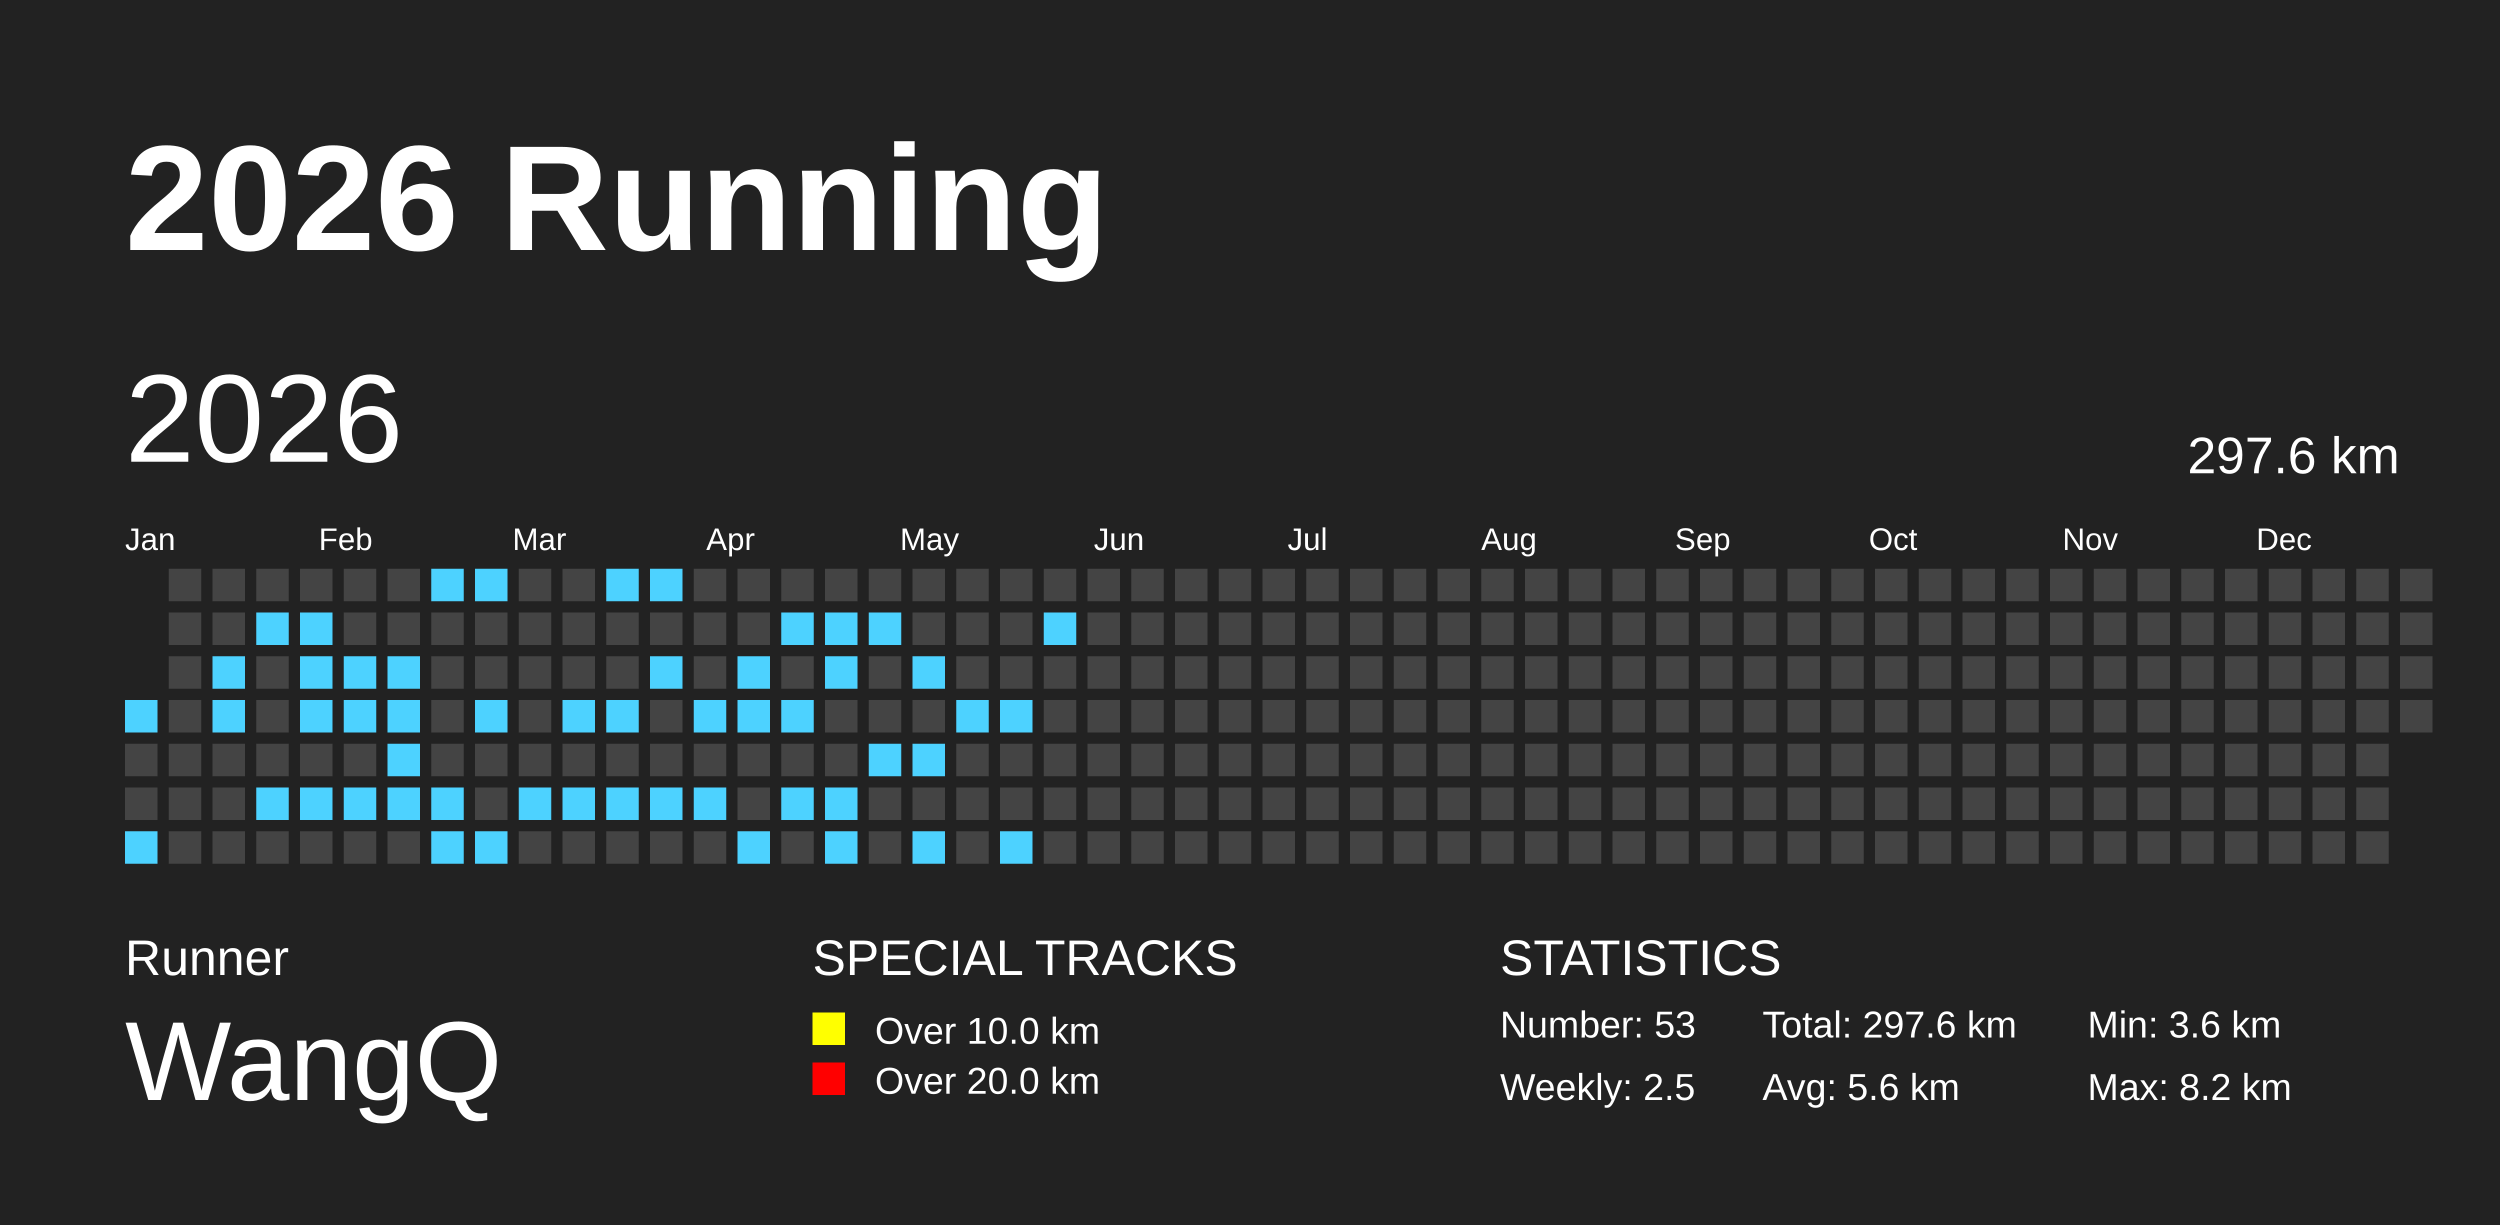
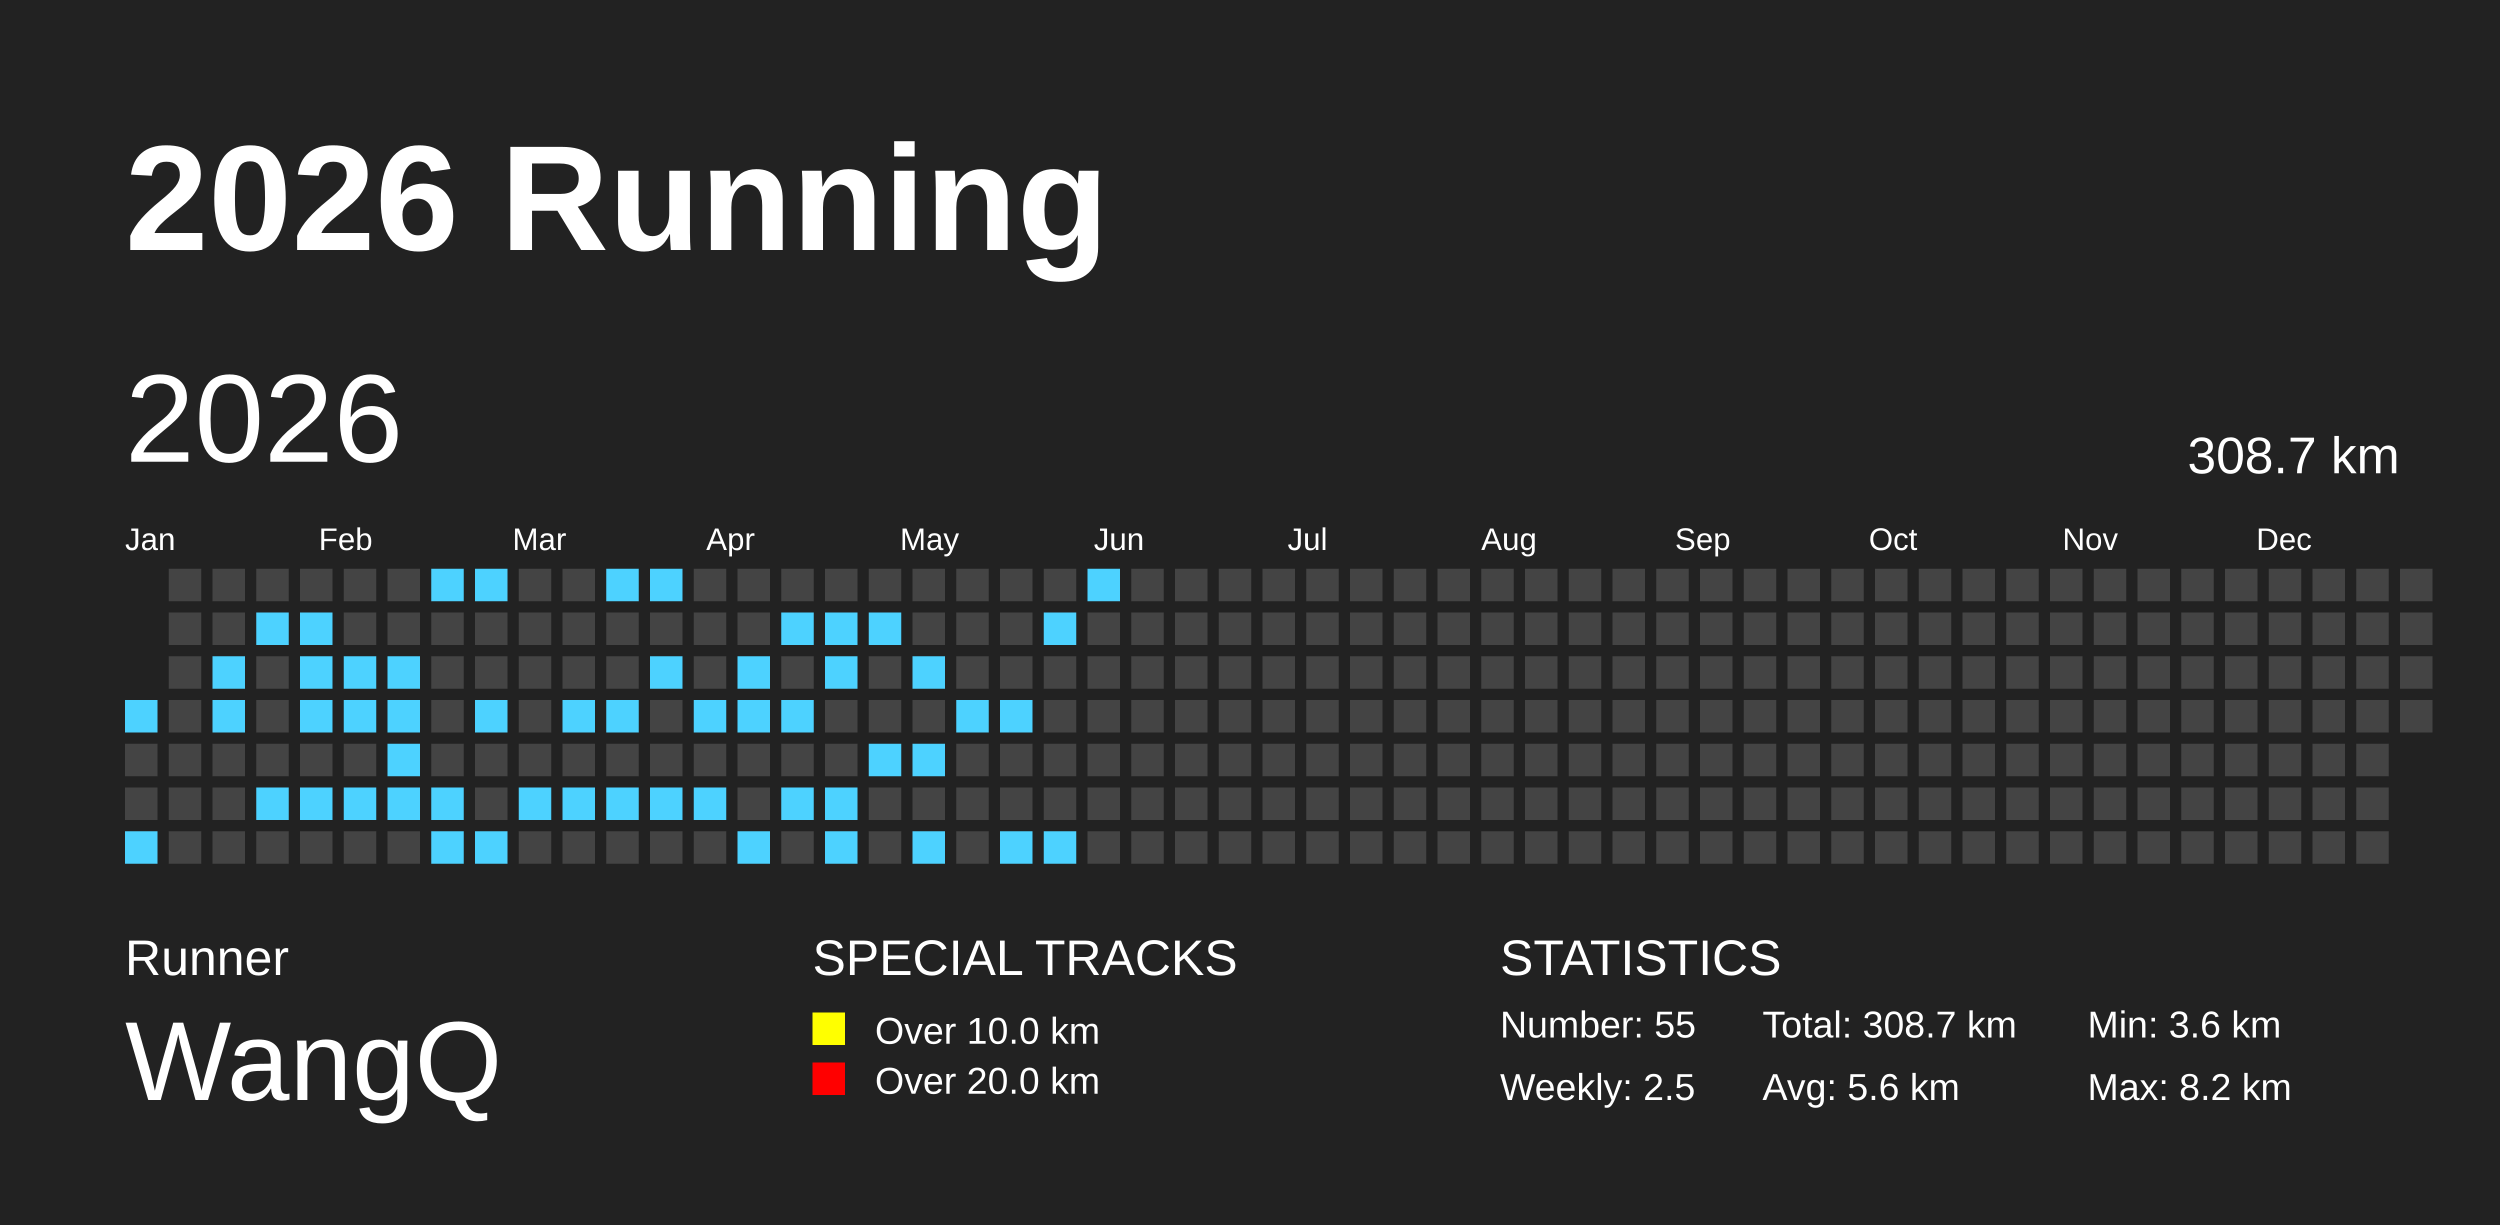
<svg xmlns="http://www.w3.org/2000/svg" baseProfile="full" height="98mm" version="1.1" viewBox="0,0,200,98" width="200mm">
  <defs />
  <rect fill="#222222" height="98" width="200" x="0" y="0" />
  <text fill="#FFFFFF" style="font-size:12px; font-family:Arial; font-weight:bold;" x="10" y="20">2026 Running</text>
  <text fill="#FFFFFF" style="font-size:4px; font-family:Arial" x="10" y="78">Runner</text>
  <text fill="#FFFFFF" style="font-size:9px; font-family:Arial" x="10" y="88">WangQ</text>
  <text fill="#FFFFFF" style="font-size:4px; font-family:Arial" x="65" y="78">SPECIAL TRACKS</text>
  <rect fill="yellow" height="2.6" width="2.6" x="65" y="81" />
  <text fill="#FFFFFF" style="font-size:3px; font-family:Arial" x="70" y="83.5">Over 10.0 km</text>
  <rect fill="red" height="2.6" width="2.6" x="65" y="85" />
  <text fill="#FFFFFF" style="font-size:3px; font-family:Arial" x="70" y="87.5">Over 20.0 km</text>
  <text fill="#FFFFFF" style="font-size:4px; font-family:Arial" x="120" y="78">STATISTICS</text>
-   <text fill="#FFFFFF" style="font-size:3px; font-family:Arial" x="120" y="83">Number: 53</text>
+   <text fill="#FFFFFF" style="font-size:3px; font-family:Arial" x="120" y="83">Number: 55</text>
  <text fill="#FFFFFF" style="font-size:3px; font-family:Arial" x="120" y="88">Weekly: 2.5</text>
-   <text fill="#FFFFFF" style="font-size:3px; font-family:Arial" x="141" y="83">Total: 297.6 km</text>
+   <text fill="#FFFFFF" style="font-size:3px; font-family:Arial" x="141" y="83">Total: 308.7 km</text>
  <text fill="#FFFFFF" style="font-size:3px; font-family:Arial" x="141" y="88">Avg: 5.6 km</text>
  <text fill="#FFFFFF" style="font-size:3px; font-family:Arial" x="167" y="83">Min: 3.6 km</text>
  <text fill="#FFFFFF" style="font-size:3px; font-family:Arial" x="167" y="88">Max: 8.2 km</text>
  <text dominant-baseline="hanging" fill="#FFFFFF" style="font-size:10.0px; font-family:Arial;" x="10" y="30">2026</text>
-   <text dominant-baseline="hanging" fill="#FFFFFF" style="font-size:4.125px; font-family:Arial;" x="175" y="35">297.6 km</text>
+   <text dominant-baseline="hanging" fill="#FFFFFF" style="font-size:4.125px; font-family:Arial;" x="175" y="35">308.7 km</text>
  <text fill="#FFFFFF" style="font-size:2.5px; font-family:Arial" x="10.0" y="44">Jan</text>
  <text fill="#FFFFFF" style="font-size:2.5px; font-family:Arial" x="25.5" y="44">Feb</text>
  <text fill="#FFFFFF" style="font-size:2.5px; font-family:Arial" x="41.0" y="44">Mar</text>
  <text fill="#FFFFFF" style="font-size:2.5px; font-family:Arial" x="56.5" y="44">Apr</text>
  <text fill="#FFFFFF" style="font-size:2.5px; font-family:Arial" x="72.0" y="44">May</text>
  <text fill="#FFFFFF" style="font-size:2.5px; font-family:Arial" x="87.5" y="44">Jun</text>
  <text fill="#FFFFFF" style="font-size:2.5px; font-family:Arial" x="103.0" y="44">Jul</text>
  <text fill="#FFFFFF" style="font-size:2.5px; font-family:Arial" x="118.5" y="44">Aug</text>
  <text fill="#FFFFFF" style="font-size:2.5px; font-family:Arial" x="134.0" y="44">Sep</text>
  <text fill="#FFFFFF" style="font-size:2.5px; font-family:Arial" x="149.5" y="44">Oct</text>
  <text fill="#FFFFFF" style="font-size:2.5px; font-family:Arial" x="165.0" y="44">Nov</text>
  <text fill="#FFFFFF" style="font-size:2.5px; font-family:Arial" x="180.5" y="44">Dec</text>
  <rect fill="#4DD2FF" height="2.6" width="2.6" x="10.0" y="56.0" />
  <rect fill="#444444" height="2.6" width="2.6" x="10.0" y="59.5" />
  <rect fill="#444444" height="2.6" width="2.6" x="10.0" y="63.0" />
  <rect fill="#4DD2FF" height="2.6" width="2.6" x="10.0" y="66.5" />
  <rect fill="#444444" height="2.6" width="2.6" x="13.5" y="45.5" />
  <rect fill="#444444" height="2.6" width="2.6" x="13.5" y="49.0" />
  <rect fill="#444444" height="2.6" width="2.6" x="13.5" y="52.5" />
  <rect fill="#444444" height="2.6" width="2.6" x="13.5" y="56.0" />
  <rect fill="#444444" height="2.6" width="2.6" x="13.5" y="59.5" />
  <rect fill="#444444" height="2.6" width="2.6" x="13.5" y="63.0" />
  <rect fill="#444444" height="2.6" width="2.6" x="13.5" y="66.5" />
  <rect fill="#444444" height="2.6" width="2.6" x="17.0" y="45.5" />
  <rect fill="#444444" height="2.6" width="2.6" x="17.0" y="49.0" />
  <rect fill="#4DD2FF" height="2.6" width="2.6" x="17.0" y="52.5" />
  <rect fill="#4DD2FF" height="2.6" width="2.6" x="17.0" y="56.0" />
  <rect fill="#444444" height="2.6" width="2.6" x="17.0" y="59.5" />
  <rect fill="#444444" height="2.6" width="2.6" x="17.0" y="63.0" />
  <rect fill="#444444" height="2.6" width="2.6" x="17.0" y="66.5" />
  <rect fill="#444444" height="2.6" width="2.6" x="20.5" y="45.5" />
  <rect fill="#4DD2FF" height="2.6" width="2.6" x="20.5" y="49.0" />
  <rect fill="#444444" height="2.6" width="2.6" x="20.5" y="52.5" />
  <rect fill="#444444" height="2.6" width="2.6" x="20.5" y="56.0" />
  <rect fill="#444444" height="2.6" width="2.6" x="20.5" y="59.5" />
  <rect fill="#4DD2FF" height="2.6" width="2.6" x="20.5" y="63.0" />
  <rect fill="#444444" height="2.6" width="2.6" x="20.5" y="66.5" />
  <rect fill="#444444" height="2.6" width="2.6" x="24.0" y="45.5" />
  <rect fill="#4DD2FF" height="2.6" width="2.6" x="24.0" y="49.0" />
  <rect fill="#4DD2FF" height="2.6" width="2.6" x="24.0" y="52.5" />
  <rect fill="#4DD2FF" height="2.6" width="2.6" x="24.0" y="56.0" />
  <rect fill="#444444" height="2.6" width="2.6" x="24.0" y="59.5" />
  <rect fill="#4DD2FF" height="2.6" width="2.6" x="24.0" y="63.0" />
  <rect fill="#444444" height="2.6" width="2.6" x="24.0" y="66.5" />
  <rect fill="#444444" height="2.6" width="2.6" x="27.5" y="45.5" />
  <rect fill="#444444" height="2.6" width="2.6" x="27.5" y="49.0" />
  <rect fill="#4DD2FF" height="2.6" width="2.6" x="27.5" y="52.5" />
  <rect fill="#4DD2FF" height="2.6" width="2.6" x="27.5" y="56.0" />
  <rect fill="#444444" height="2.6" width="2.6" x="27.5" y="59.5" />
  <rect fill="#4DD2FF" height="2.6" width="2.6" x="27.5" y="63.0" />
  <rect fill="#444444" height="2.6" width="2.6" x="27.5" y="66.5" />
  <rect fill="#444444" height="2.6" width="2.6" x="31.0" y="45.5" />
  <rect fill="#444444" height="2.6" width="2.6" x="31.0" y="49.0" />
  <rect fill="#4DD2FF" height="2.6" width="2.6" x="31.0" y="52.5" />
  <rect fill="#4DD2FF" height="2.6" width="2.6" x="31.0" y="56.0" />
  <rect fill="#4DD2FF" height="2.6" width="2.6" x="31.0" y="59.5" />
  <rect fill="#4DD2FF" height="2.6" width="2.6" x="31.0" y="63.0" />
  <rect fill="#444444" height="2.6" width="2.6" x="31.0" y="66.5" />
  <rect fill="#4DD2FF" height="2.6" width="2.6" x="34.5" y="45.5" />
  <rect fill="#444444" height="2.6" width="2.6" x="34.5" y="49.0" />
  <rect fill="#444444" height="2.6" width="2.6" x="34.5" y="52.5" />
  <rect fill="#444444" height="2.6" width="2.6" x="34.5" y="56.0" />
  <rect fill="#444444" height="2.6" width="2.6" x="34.5" y="59.5" />
  <rect fill="#4DD2FF" height="2.6" width="2.6" x="34.5" y="63.0" />
  <rect fill="#4DD2FF" height="2.6" width="2.6" x="34.5" y="66.5" />
  <rect fill="#4DD2FF" height="2.6" width="2.6" x="38.0" y="45.5" />
  <rect fill="#444444" height="2.6" width="2.6" x="38.0" y="49.0" />
  <rect fill="#444444" height="2.6" width="2.6" x="38.0" y="52.5" />
  <rect fill="#4DD2FF" height="2.6" width="2.6" x="38.0" y="56.0" />
  <rect fill="#444444" height="2.6" width="2.6" x="38.0" y="59.5" />
  <rect fill="#444444" height="2.6" width="2.6" x="38.0" y="63.0" />
  <rect fill="#4DD2FF" height="2.6" width="2.6" x="38.0" y="66.5" />
  <rect fill="#444444" height="2.6" width="2.6" x="41.5" y="45.5" />
  <rect fill="#444444" height="2.6" width="2.6" x="41.5" y="49.0" />
  <rect fill="#444444" height="2.6" width="2.6" x="41.5" y="52.5" />
  <rect fill="#444444" height="2.6" width="2.6" x="41.5" y="56.0" />
  <rect fill="#444444" height="2.6" width="2.6" x="41.5" y="59.5" />
  <rect fill="#4DD2FF" height="2.6" width="2.6" x="41.5" y="63.0" />
  <rect fill="#444444" height="2.6" width="2.6" x="41.5" y="66.5" />
  <rect fill="#444444" height="2.6" width="2.6" x="45.0" y="45.5" />
  <rect fill="#444444" height="2.6" width="2.6" x="45.0" y="49.0" />
  <rect fill="#444444" height="2.6" width="2.6" x="45.0" y="52.5" />
  <rect fill="#4DD2FF" height="2.6" width="2.6" x="45.0" y="56.0" />
  <rect fill="#444444" height="2.6" width="2.6" x="45.0" y="59.5" />
  <rect fill="#4DD2FF" height="2.6" width="2.6" x="45.0" y="63.0" />
  <rect fill="#444444" height="2.6" width="2.6" x="45.0" y="66.5" />
  <rect fill="#4DD2FF" height="2.6" width="2.6" x="48.5" y="45.5" />
  <rect fill="#444444" height="2.6" width="2.6" x="48.5" y="49.0" />
  <rect fill="#444444" height="2.6" width="2.6" x="48.5" y="52.5" />
  <rect fill="#4DD2FF" height="2.6" width="2.6" x="48.5" y="56.0" />
  <rect fill="#444444" height="2.6" width="2.6" x="48.5" y="59.5" />
  <rect fill="#4DD2FF" height="2.6" width="2.6" x="48.5" y="63.0" />
  <rect fill="#444444" height="2.6" width="2.6" x="48.5" y="66.5" />
  <rect fill="#4DD2FF" height="2.6" width="2.6" x="52.0" y="45.5" />
  <rect fill="#444444" height="2.6" width="2.6" x="52.0" y="49.0" />
  <rect fill="#4DD2FF" height="2.6" width="2.6" x="52.0" y="52.5" />
  <rect fill="#444444" height="2.6" width="2.6" x="52.0" y="56.0" />
  <rect fill="#444444" height="2.6" width="2.6" x="52.0" y="59.5" />
  <rect fill="#4DD2FF" height="2.6" width="2.6" x="52.0" y="63.0" />
  <rect fill="#444444" height="2.6" width="2.6" x="52.0" y="66.5" />
  <rect fill="#444444" height="2.6" width="2.6" x="55.5" y="45.5" />
  <rect fill="#444444" height="2.6" width="2.6" x="55.5" y="49.0" />
  <rect fill="#444444" height="2.6" width="2.6" x="55.5" y="52.5" />
  <rect fill="#4DD2FF" height="2.6" width="2.6" x="55.5" y="56.0" />
  <rect fill="#444444" height="2.6" width="2.6" x="55.5" y="59.5" />
  <rect fill="#4DD2FF" height="2.6" width="2.6" x="55.5" y="63.0" />
  <rect fill="#444444" height="2.6" width="2.6" x="55.5" y="66.5" />
  <rect fill="#444444" height="2.6" width="2.6" x="59.0" y="45.5" />
  <rect fill="#444444" height="2.6" width="2.6" x="59.0" y="49.0" />
  <rect fill="#4DD2FF" height="2.6" width="2.6" x="59.0" y="52.5" />
  <rect fill="#4DD2FF" height="2.6" width="2.6" x="59.0" y="56.0" />
  <rect fill="#444444" height="2.6" width="2.6" x="59.0" y="59.5" />
  <rect fill="#444444" height="2.6" width="2.6" x="59.0" y="63.0" />
  <rect fill="#4DD2FF" height="2.6" width="2.6" x="59.0" y="66.5" />
  <rect fill="#444444" height="2.6" width="2.6" x="62.5" y="45.5" />
  <rect fill="#4DD2FF" height="2.6" width="2.6" x="62.5" y="49.0" />
  <rect fill="#444444" height="2.6" width="2.6" x="62.5" y="52.5" />
  <rect fill="#4DD2FF" height="2.6" width="2.6" x="62.5" y="56.0" />
  <rect fill="#444444" height="2.6" width="2.6" x="62.5" y="59.5" />
  <rect fill="#4DD2FF" height="2.6" width="2.6" x="62.5" y="63.0" />
  <rect fill="#444444" height="2.6" width="2.6" x="62.5" y="66.5" />
  <rect fill="#444444" height="2.6" width="2.6" x="66.0" y="45.5" />
  <rect fill="#4DD2FF" height="2.6" width="2.6" x="66.0" y="49.0" />
  <rect fill="#4DD2FF" height="2.6" width="2.6" x="66.0" y="52.5" />
  <rect fill="#444444" height="2.6" width="2.6" x="66.0" y="56.0" />
  <rect fill="#444444" height="2.6" width="2.6" x="66.0" y="59.5" />
  <rect fill="#4DD2FF" height="2.6" width="2.6" x="66.0" y="63.0" />
  <rect fill="#4DD2FF" height="2.6" width="2.6" x="66.0" y="66.5" />
  <rect fill="#444444" height="2.6" width="2.6" x="69.5" y="45.5" />
  <rect fill="#4DD2FF" height="2.6" width="2.6" x="69.5" y="49.0" />
  <rect fill="#444444" height="2.6" width="2.6" x="69.5" y="52.5" />
  <rect fill="#444444" height="2.6" width="2.6" x="69.5" y="56.0" />
  <rect fill="#4DD2FF" height="2.6" width="2.6" x="69.5" y="59.5" />
  <rect fill="#444444" height="2.6" width="2.6" x="69.5" y="63.0" />
  <rect fill="#444444" height="2.6" width="2.6" x="69.5" y="66.5" />
  <rect fill="#444444" height="2.6" width="2.6" x="73.0" y="45.5" />
  <rect fill="#444444" height="2.6" width="2.6" x="73.0" y="49.0" />
  <rect fill="#4DD2FF" height="2.6" width="2.6" x="73.0" y="52.5" />
  <rect fill="#444444" height="2.6" width="2.6" x="73.0" y="56.0" />
  <rect fill="#4DD2FF" height="2.6" width="2.6" x="73.0" y="59.5" />
  <rect fill="#444444" height="2.6" width="2.6" x="73.0" y="63.0" />
  <rect fill="#4DD2FF" height="2.6" width="2.6" x="73.0" y="66.5" />
  <rect fill="#444444" height="2.6" width="2.6" x="76.5" y="45.5" />
  <rect fill="#444444" height="2.6" width="2.6" x="76.5" y="49.0" />
  <rect fill="#444444" height="2.6" width="2.6" x="76.5" y="52.5" />
  <rect fill="#4DD2FF" height="2.6" width="2.6" x="76.5" y="56.0" />
  <rect fill="#444444" height="2.6" width="2.6" x="76.5" y="59.5" />
  <rect fill="#444444" height="2.6" width="2.6" x="76.5" y="63.0" />
  <rect fill="#444444" height="2.6" width="2.6" x="76.5" y="66.5" />
  <rect fill="#444444" height="2.6" width="2.6" x="80.0" y="45.5" />
  <rect fill="#444444" height="2.6" width="2.6" x="80.0" y="49.0" />
  <rect fill="#444444" height="2.6" width="2.6" x="80.0" y="52.5" />
  <rect fill="#4DD2FF" height="2.6" width="2.6" x="80.0" y="56.0" />
  <rect fill="#444444" height="2.6" width="2.6" x="80.0" y="59.5" />
  <rect fill="#444444" height="2.6" width="2.6" x="80.0" y="63.0" />
  <rect fill="#4DD2FF" height="2.6" width="2.6" x="80.0" y="66.5" />
  <rect fill="#444444" height="2.6" width="2.6" x="83.5" y="45.5" />
  <rect fill="#4DD2FF" height="2.6" width="2.6" x="83.5" y="49.0" />
  <rect fill="#444444" height="2.6" width="2.6" x="83.5" y="52.5" />
  <rect fill="#444444" height="2.6" width="2.6" x="83.5" y="56.0" />
  <rect fill="#444444" height="2.6" width="2.6" x="83.5" y="59.5" />
  <rect fill="#444444" height="2.6" width="2.6" x="83.5" y="63.0" />
-   <rect fill="#444444" height="2.6" width="2.6" x="83.5" y="66.5" />
-   <rect fill="#444444" height="2.6" width="2.6" x="87.0" y="45.5" />
+   <rect fill="#4DD2FF" height="2.6" width="2.6" x="83.5" y="66.5" />
+   <rect fill="#4DD2FF" height="2.6" width="2.6" x="87.0" y="45.5" />
  <rect fill="#444444" height="2.6" width="2.6" x="87.0" y="49.0" />
  <rect fill="#444444" height="2.6" width="2.6" x="87.0" y="52.5" />
  <rect fill="#444444" height="2.6" width="2.6" x="87.0" y="56.0" />
  <rect fill="#444444" height="2.6" width="2.6" x="87.0" y="59.5" />
  <rect fill="#444444" height="2.6" width="2.6" x="87.0" y="63.0" />
  <rect fill="#444444" height="2.6" width="2.6" x="87.0" y="66.5" />
  <rect fill="#444444" height="2.6" width="2.6" x="90.5" y="45.5" />
  <rect fill="#444444" height="2.6" width="2.6" x="90.5" y="49.0" />
  <rect fill="#444444" height="2.6" width="2.6" x="90.5" y="52.5" />
  <rect fill="#444444" height="2.6" width="2.6" x="90.5" y="56.0" />
  <rect fill="#444444" height="2.6" width="2.6" x="90.5" y="59.5" />
  <rect fill="#444444" height="2.6" width="2.6" x="90.5" y="63.0" />
  <rect fill="#444444" height="2.6" width="2.6" x="90.5" y="66.5" />
  <rect fill="#444444" height="2.6" width="2.6" x="94.0" y="45.5" />
  <rect fill="#444444" height="2.6" width="2.6" x="94.0" y="49.0" />
  <rect fill="#444444" height="2.6" width="2.6" x="94.0" y="52.5" />
  <rect fill="#444444" height="2.6" width="2.6" x="94.0" y="56.0" />
  <rect fill="#444444" height="2.6" width="2.6" x="94.0" y="59.5" />
  <rect fill="#444444" height="2.6" width="2.6" x="94.0" y="63.0" />
  <rect fill="#444444" height="2.6" width="2.6" x="94.0" y="66.5" />
  <rect fill="#444444" height="2.6" width="2.6" x="97.5" y="45.5" />
  <rect fill="#444444" height="2.6" width="2.6" x="97.5" y="49.0" />
  <rect fill="#444444" height="2.6" width="2.6" x="97.5" y="52.5" />
  <rect fill="#444444" height="2.6" width="2.6" x="97.5" y="56.0" />
  <rect fill="#444444" height="2.6" width="2.6" x="97.5" y="59.5" />
  <rect fill="#444444" height="2.6" width="2.6" x="97.5" y="63.0" />
  <rect fill="#444444" height="2.6" width="2.6" x="97.5" y="66.5" />
  <rect fill="#444444" height="2.6" width="2.6" x="101.0" y="45.5" />
  <rect fill="#444444" height="2.6" width="2.6" x="101.0" y="49.0" />
  <rect fill="#444444" height="2.6" width="2.6" x="101.0" y="52.5" />
  <rect fill="#444444" height="2.6" width="2.6" x="101.0" y="56.0" />
  <rect fill="#444444" height="2.6" width="2.6" x="101.0" y="59.5" />
  <rect fill="#444444" height="2.6" width="2.6" x="101.0" y="63.0" />
  <rect fill="#444444" height="2.6" width="2.6" x="101.0" y="66.5" />
  <rect fill="#444444" height="2.6" width="2.6" x="104.5" y="45.5" />
  <rect fill="#444444" height="2.6" width="2.6" x="104.5" y="49.0" />
  <rect fill="#444444" height="2.6" width="2.6" x="104.5" y="52.5" />
  <rect fill="#444444" height="2.6" width="2.6" x="104.5" y="56.0" />
  <rect fill="#444444" height="2.6" width="2.6" x="104.5" y="59.5" />
  <rect fill="#444444" height="2.6" width="2.6" x="104.5" y="63.0" />
  <rect fill="#444444" height="2.6" width="2.6" x="104.5" y="66.5" />
  <rect fill="#444444" height="2.6" width="2.6" x="108.0" y="45.5" />
  <rect fill="#444444" height="2.6" width="2.6" x="108.0" y="49.0" />
  <rect fill="#444444" height="2.6" width="2.6" x="108.0" y="52.5" />
  <rect fill="#444444" height="2.6" width="2.6" x="108.0" y="56.0" />
  <rect fill="#444444" height="2.6" width="2.6" x="108.0" y="59.5" />
  <rect fill="#444444" height="2.6" width="2.6" x="108.0" y="63.0" />
  <rect fill="#444444" height="2.6" width="2.6" x="108.0" y="66.5" />
  <rect fill="#444444" height="2.6" width="2.6" x="111.5" y="45.5" />
  <rect fill="#444444" height="2.6" width="2.6" x="111.5" y="49.0" />
  <rect fill="#444444" height="2.6" width="2.6" x="111.5" y="52.5" />
  <rect fill="#444444" height="2.6" width="2.6" x="111.5" y="56.0" />
  <rect fill="#444444" height="2.6" width="2.6" x="111.5" y="59.5" />
  <rect fill="#444444" height="2.6" width="2.6" x="111.5" y="63.0" />
  <rect fill="#444444" height="2.6" width="2.6" x="111.5" y="66.5" />
  <rect fill="#444444" height="2.6" width="2.6" x="115.0" y="45.5" />
  <rect fill="#444444" height="2.6" width="2.6" x="115.0" y="49.0" />
  <rect fill="#444444" height="2.6" width="2.6" x="115.0" y="52.5" />
  <rect fill="#444444" height="2.6" width="2.6" x="115.0" y="56.0" />
  <rect fill="#444444" height="2.6" width="2.6" x="115.0" y="59.5" />
  <rect fill="#444444" height="2.6" width="2.6" x="115.0" y="63.0" />
  <rect fill="#444444" height="2.6" width="2.6" x="115.0" y="66.5" />
  <rect fill="#444444" height="2.6" width="2.6" x="118.5" y="45.5" />
  <rect fill="#444444" height="2.6" width="2.6" x="118.5" y="49.0" />
  <rect fill="#444444" height="2.6" width="2.6" x="118.5" y="52.5" />
  <rect fill="#444444" height="2.6" width="2.6" x="118.5" y="56.0" />
  <rect fill="#444444" height="2.6" width="2.6" x="118.5" y="59.5" />
  <rect fill="#444444" height="2.6" width="2.6" x="118.5" y="63.0" />
  <rect fill="#444444" height="2.6" width="2.6" x="118.5" y="66.5" />
  <rect fill="#444444" height="2.6" width="2.6" x="122.0" y="45.5" />
  <rect fill="#444444" height="2.6" width="2.6" x="122.0" y="49.0" />
  <rect fill="#444444" height="2.6" width="2.6" x="122.0" y="52.5" />
  <rect fill="#444444" height="2.6" width="2.6" x="122.0" y="56.0" />
  <rect fill="#444444" height="2.6" width="2.6" x="122.0" y="59.5" />
  <rect fill="#444444" height="2.6" width="2.6" x="122.0" y="63.0" />
  <rect fill="#444444" height="2.6" width="2.6" x="122.0" y="66.5" />
  <rect fill="#444444" height="2.6" width="2.6" x="125.5" y="45.5" />
  <rect fill="#444444" height="2.6" width="2.6" x="125.5" y="49.0" />
  <rect fill="#444444" height="2.6" width="2.6" x="125.5" y="52.5" />
  <rect fill="#444444" height="2.6" width="2.6" x="125.5" y="56.0" />
  <rect fill="#444444" height="2.6" width="2.6" x="125.5" y="59.5" />
  <rect fill="#444444" height="2.6" width="2.6" x="125.5" y="63.0" />
  <rect fill="#444444" height="2.6" width="2.6" x="125.5" y="66.5" />
  <rect fill="#444444" height="2.6" width="2.6" x="129.0" y="45.5" />
  <rect fill="#444444" height="2.6" width="2.6" x="129.0" y="49.0" />
  <rect fill="#444444" height="2.6" width="2.6" x="129.0" y="52.5" />
  <rect fill="#444444" height="2.6" width="2.6" x="129.0" y="56.0" />
  <rect fill="#444444" height="2.6" width="2.6" x="129.0" y="59.5" />
  <rect fill="#444444" height="2.6" width="2.6" x="129.0" y="63.0" />
  <rect fill="#444444" height="2.6" width="2.6" x="129.0" y="66.5" />
  <rect fill="#444444" height="2.6" width="2.6" x="132.5" y="45.5" />
  <rect fill="#444444" height="2.6" width="2.6" x="132.5" y="49.0" />
  <rect fill="#444444" height="2.6" width="2.6" x="132.5" y="52.5" />
  <rect fill="#444444" height="2.6" width="2.6" x="132.5" y="56.0" />
  <rect fill="#444444" height="2.6" width="2.6" x="132.5" y="59.5" />
  <rect fill="#444444" height="2.6" width="2.6" x="132.5" y="63.0" />
  <rect fill="#444444" height="2.6" width="2.6" x="132.5" y="66.5" />
  <rect fill="#444444" height="2.6" width="2.6" x="136.0" y="45.5" />
  <rect fill="#444444" height="2.6" width="2.6" x="136.0" y="49.0" />
  <rect fill="#444444" height="2.6" width="2.6" x="136.0" y="52.5" />
  <rect fill="#444444" height="2.6" width="2.6" x="136.0" y="56.0" />
  <rect fill="#444444" height="2.6" width="2.6" x="136.0" y="59.5" />
  <rect fill="#444444" height="2.6" width="2.6" x="136.0" y="63.0" />
  <rect fill="#444444" height="2.6" width="2.6" x="136.0" y="66.5" />
  <rect fill="#444444" height="2.6" width="2.6" x="139.5" y="45.5" />
  <rect fill="#444444" height="2.6" width="2.6" x="139.5" y="49.0" />
  <rect fill="#444444" height="2.6" width="2.6" x="139.5" y="52.5" />
  <rect fill="#444444" height="2.6" width="2.6" x="139.5" y="56.0" />
  <rect fill="#444444" height="2.6" width="2.6" x="139.5" y="59.5" />
  <rect fill="#444444" height="2.6" width="2.6" x="139.5" y="63.0" />
  <rect fill="#444444" height="2.6" width="2.6" x="139.5" y="66.5" />
  <rect fill="#444444" height="2.6" width="2.6" x="143.0" y="45.5" />
  <rect fill="#444444" height="2.6" width="2.6" x="143.0" y="49.0" />
  <rect fill="#444444" height="2.6" width="2.6" x="143.0" y="52.5" />
  <rect fill="#444444" height="2.6" width="2.6" x="143.0" y="56.0" />
  <rect fill="#444444" height="2.6" width="2.6" x="143.0" y="59.5" />
  <rect fill="#444444" height="2.6" width="2.6" x="143.0" y="63.0" />
  <rect fill="#444444" height="2.6" width="2.6" x="143.0" y="66.5" />
  <rect fill="#444444" height="2.6" width="2.6" x="146.5" y="45.5" />
  <rect fill="#444444" height="2.6" width="2.6" x="146.5" y="49.0" />
  <rect fill="#444444" height="2.6" width="2.6" x="146.5" y="52.5" />
  <rect fill="#444444" height="2.6" width="2.6" x="146.5" y="56.0" />
  <rect fill="#444444" height="2.6" width="2.6" x="146.5" y="59.5" />
  <rect fill="#444444" height="2.6" width="2.6" x="146.5" y="63.0" />
  <rect fill="#444444" height="2.6" width="2.6" x="146.5" y="66.5" />
  <rect fill="#444444" height="2.6" width="2.6" x="150.0" y="45.5" />
  <rect fill="#444444" height="2.6" width="2.6" x="150.0" y="49.0" />
  <rect fill="#444444" height="2.6" width="2.6" x="150.0" y="52.5" />
  <rect fill="#444444" height="2.6" width="2.6" x="150.0" y="56.0" />
  <rect fill="#444444" height="2.6" width="2.6" x="150.0" y="59.5" />
  <rect fill="#444444" height="2.6" width="2.6" x="150.0" y="63.0" />
  <rect fill="#444444" height="2.6" width="2.6" x="150.0" y="66.5" />
  <rect fill="#444444" height="2.6" width="2.6" x="153.5" y="45.5" />
  <rect fill="#444444" height="2.6" width="2.6" x="153.5" y="49.0" />
  <rect fill="#444444" height="2.6" width="2.6" x="153.5" y="52.5" />
  <rect fill="#444444" height="2.6" width="2.6" x="153.5" y="56.0" />
  <rect fill="#444444" height="2.6" width="2.6" x="153.5" y="59.5" />
  <rect fill="#444444" height="2.6" width="2.6" x="153.5" y="63.0" />
  <rect fill="#444444" height="2.6" width="2.6" x="153.5" y="66.5" />
  <rect fill="#444444" height="2.6" width="2.6" x="157.0" y="45.5" />
  <rect fill="#444444" height="2.6" width="2.6" x="157.0" y="49.0" />
  <rect fill="#444444" height="2.6" width="2.6" x="157.0" y="52.5" />
  <rect fill="#444444" height="2.6" width="2.6" x="157.0" y="56.0" />
  <rect fill="#444444" height="2.6" width="2.6" x="157.0" y="59.5" />
  <rect fill="#444444" height="2.6" width="2.6" x="157.0" y="63.0" />
  <rect fill="#444444" height="2.6" width="2.6" x="157.0" y="66.5" />
  <rect fill="#444444" height="2.6" width="2.6" x="160.5" y="45.5" />
  <rect fill="#444444" height="2.6" width="2.6" x="160.5" y="49.0" />
  <rect fill="#444444" height="2.6" width="2.6" x="160.5" y="52.5" />
  <rect fill="#444444" height="2.6" width="2.6" x="160.5" y="56.0" />
  <rect fill="#444444" height="2.6" width="2.6" x="160.5" y="59.5" />
  <rect fill="#444444" height="2.6" width="2.6" x="160.5" y="63.0" />
  <rect fill="#444444" height="2.6" width="2.6" x="160.5" y="66.5" />
  <rect fill="#444444" height="2.6" width="2.6" x="164.0" y="45.5" />
  <rect fill="#444444" height="2.6" width="2.6" x="164.0" y="49.0" />
  <rect fill="#444444" height="2.6" width="2.6" x="164.0" y="52.5" />
  <rect fill="#444444" height="2.6" width="2.6" x="164.0" y="56.0" />
  <rect fill="#444444" height="2.6" width="2.6" x="164.0" y="59.5" />
  <rect fill="#444444" height="2.6" width="2.6" x="164.0" y="63.0" />
  <rect fill="#444444" height="2.6" width="2.6" x="164.0" y="66.5" />
  <rect fill="#444444" height="2.6" width="2.6" x="167.5" y="45.5" />
  <rect fill="#444444" height="2.6" width="2.6" x="167.5" y="49.0" />
  <rect fill="#444444" height="2.6" width="2.6" x="167.5" y="52.5" />
  <rect fill="#444444" height="2.6" width="2.6" x="167.5" y="56.0" />
  <rect fill="#444444" height="2.6" width="2.6" x="167.5" y="59.5" />
  <rect fill="#444444" height="2.6" width="2.6" x="167.5" y="63.0" />
  <rect fill="#444444" height="2.6" width="2.6" x="167.5" y="66.5" />
  <rect fill="#444444" height="2.6" width="2.6" x="171.0" y="45.5" />
  <rect fill="#444444" height="2.6" width="2.6" x="171.0" y="49.0" />
  <rect fill="#444444" height="2.6" width="2.6" x="171.0" y="52.5" />
  <rect fill="#444444" height="2.6" width="2.6" x="171.0" y="56.0" />
  <rect fill="#444444" height="2.6" width="2.6" x="171.0" y="59.5" />
  <rect fill="#444444" height="2.6" width="2.6" x="171.0" y="63.0" />
  <rect fill="#444444" height="2.6" width="2.6" x="171.0" y="66.5" />
  <rect fill="#444444" height="2.6" width="2.6" x="174.5" y="45.5" />
  <rect fill="#444444" height="2.6" width="2.6" x="174.5" y="49.0" />
  <rect fill="#444444" height="2.6" width="2.6" x="174.5" y="52.5" />
  <rect fill="#444444" height="2.6" width="2.6" x="174.5" y="56.0" />
  <rect fill="#444444" height="2.6" width="2.6" x="174.5" y="59.5" />
  <rect fill="#444444" height="2.6" width="2.6" x="174.5" y="63.0" />
  <rect fill="#444444" height="2.6" width="2.6" x="174.5" y="66.5" />
  <rect fill="#444444" height="2.6" width="2.6" x="178.0" y="45.5" />
  <rect fill="#444444" height="2.6" width="2.6" x="178.0" y="49.0" />
  <rect fill="#444444" height="2.6" width="2.6" x="178.0" y="52.5" />
  <rect fill="#444444" height="2.6" width="2.6" x="178.0" y="56.0" />
  <rect fill="#444444" height="2.6" width="2.6" x="178.0" y="59.5" />
  <rect fill="#444444" height="2.6" width="2.6" x="178.0" y="63.0" />
  <rect fill="#444444" height="2.6" width="2.6" x="178.0" y="66.5" />
  <rect fill="#444444" height="2.6" width="2.6" x="181.5" y="45.5" />
  <rect fill="#444444" height="2.6" width="2.6" x="181.5" y="49.0" />
  <rect fill="#444444" height="2.6" width="2.6" x="181.5" y="52.5" />
  <rect fill="#444444" height="2.6" width="2.6" x="181.5" y="56.0" />
  <rect fill="#444444" height="2.6" width="2.6" x="181.5" y="59.5" />
  <rect fill="#444444" height="2.6" width="2.6" x="181.5" y="63.0" />
  <rect fill="#444444" height="2.6" width="2.6" x="181.5" y="66.5" />
  <rect fill="#444444" height="2.6" width="2.6" x="185.0" y="45.5" />
  <rect fill="#444444" height="2.6" width="2.6" x="185.0" y="49.0" />
  <rect fill="#444444" height="2.6" width="2.6" x="185.0" y="52.5" />
  <rect fill="#444444" height="2.6" width="2.6" x="185.0" y="56.0" />
  <rect fill="#444444" height="2.6" width="2.6" x="185.0" y="59.5" />
  <rect fill="#444444" height="2.6" width="2.6" x="185.0" y="63.0" />
  <rect fill="#444444" height="2.6" width="2.6" x="185.0" y="66.5" />
  <rect fill="#444444" height="2.6" width="2.6" x="188.5" y="45.5" />
  <rect fill="#444444" height="2.6" width="2.6" x="188.5" y="49.0" />
  <rect fill="#444444" height="2.6" width="2.6" x="188.5" y="52.5" />
  <rect fill="#444444" height="2.6" width="2.6" x="188.5" y="56.0" />
  <rect fill="#444444" height="2.6" width="2.6" x="188.5" y="59.5" />
  <rect fill="#444444" height="2.6" width="2.6" x="188.5" y="63.0" />
  <rect fill="#444444" height="2.6" width="2.6" x="188.5" y="66.5" />
  <rect fill="#444444" height="2.6" width="2.6" x="192.0" y="45.5" />
  <rect fill="#444444" height="2.6" width="2.6" x="192.0" y="49.0" />
  <rect fill="#444444" height="2.6" width="2.6" x="192.0" y="52.5" />
  <rect fill="#444444" height="2.6" width="2.6" x="192.0" y="56.0" />
</svg>
